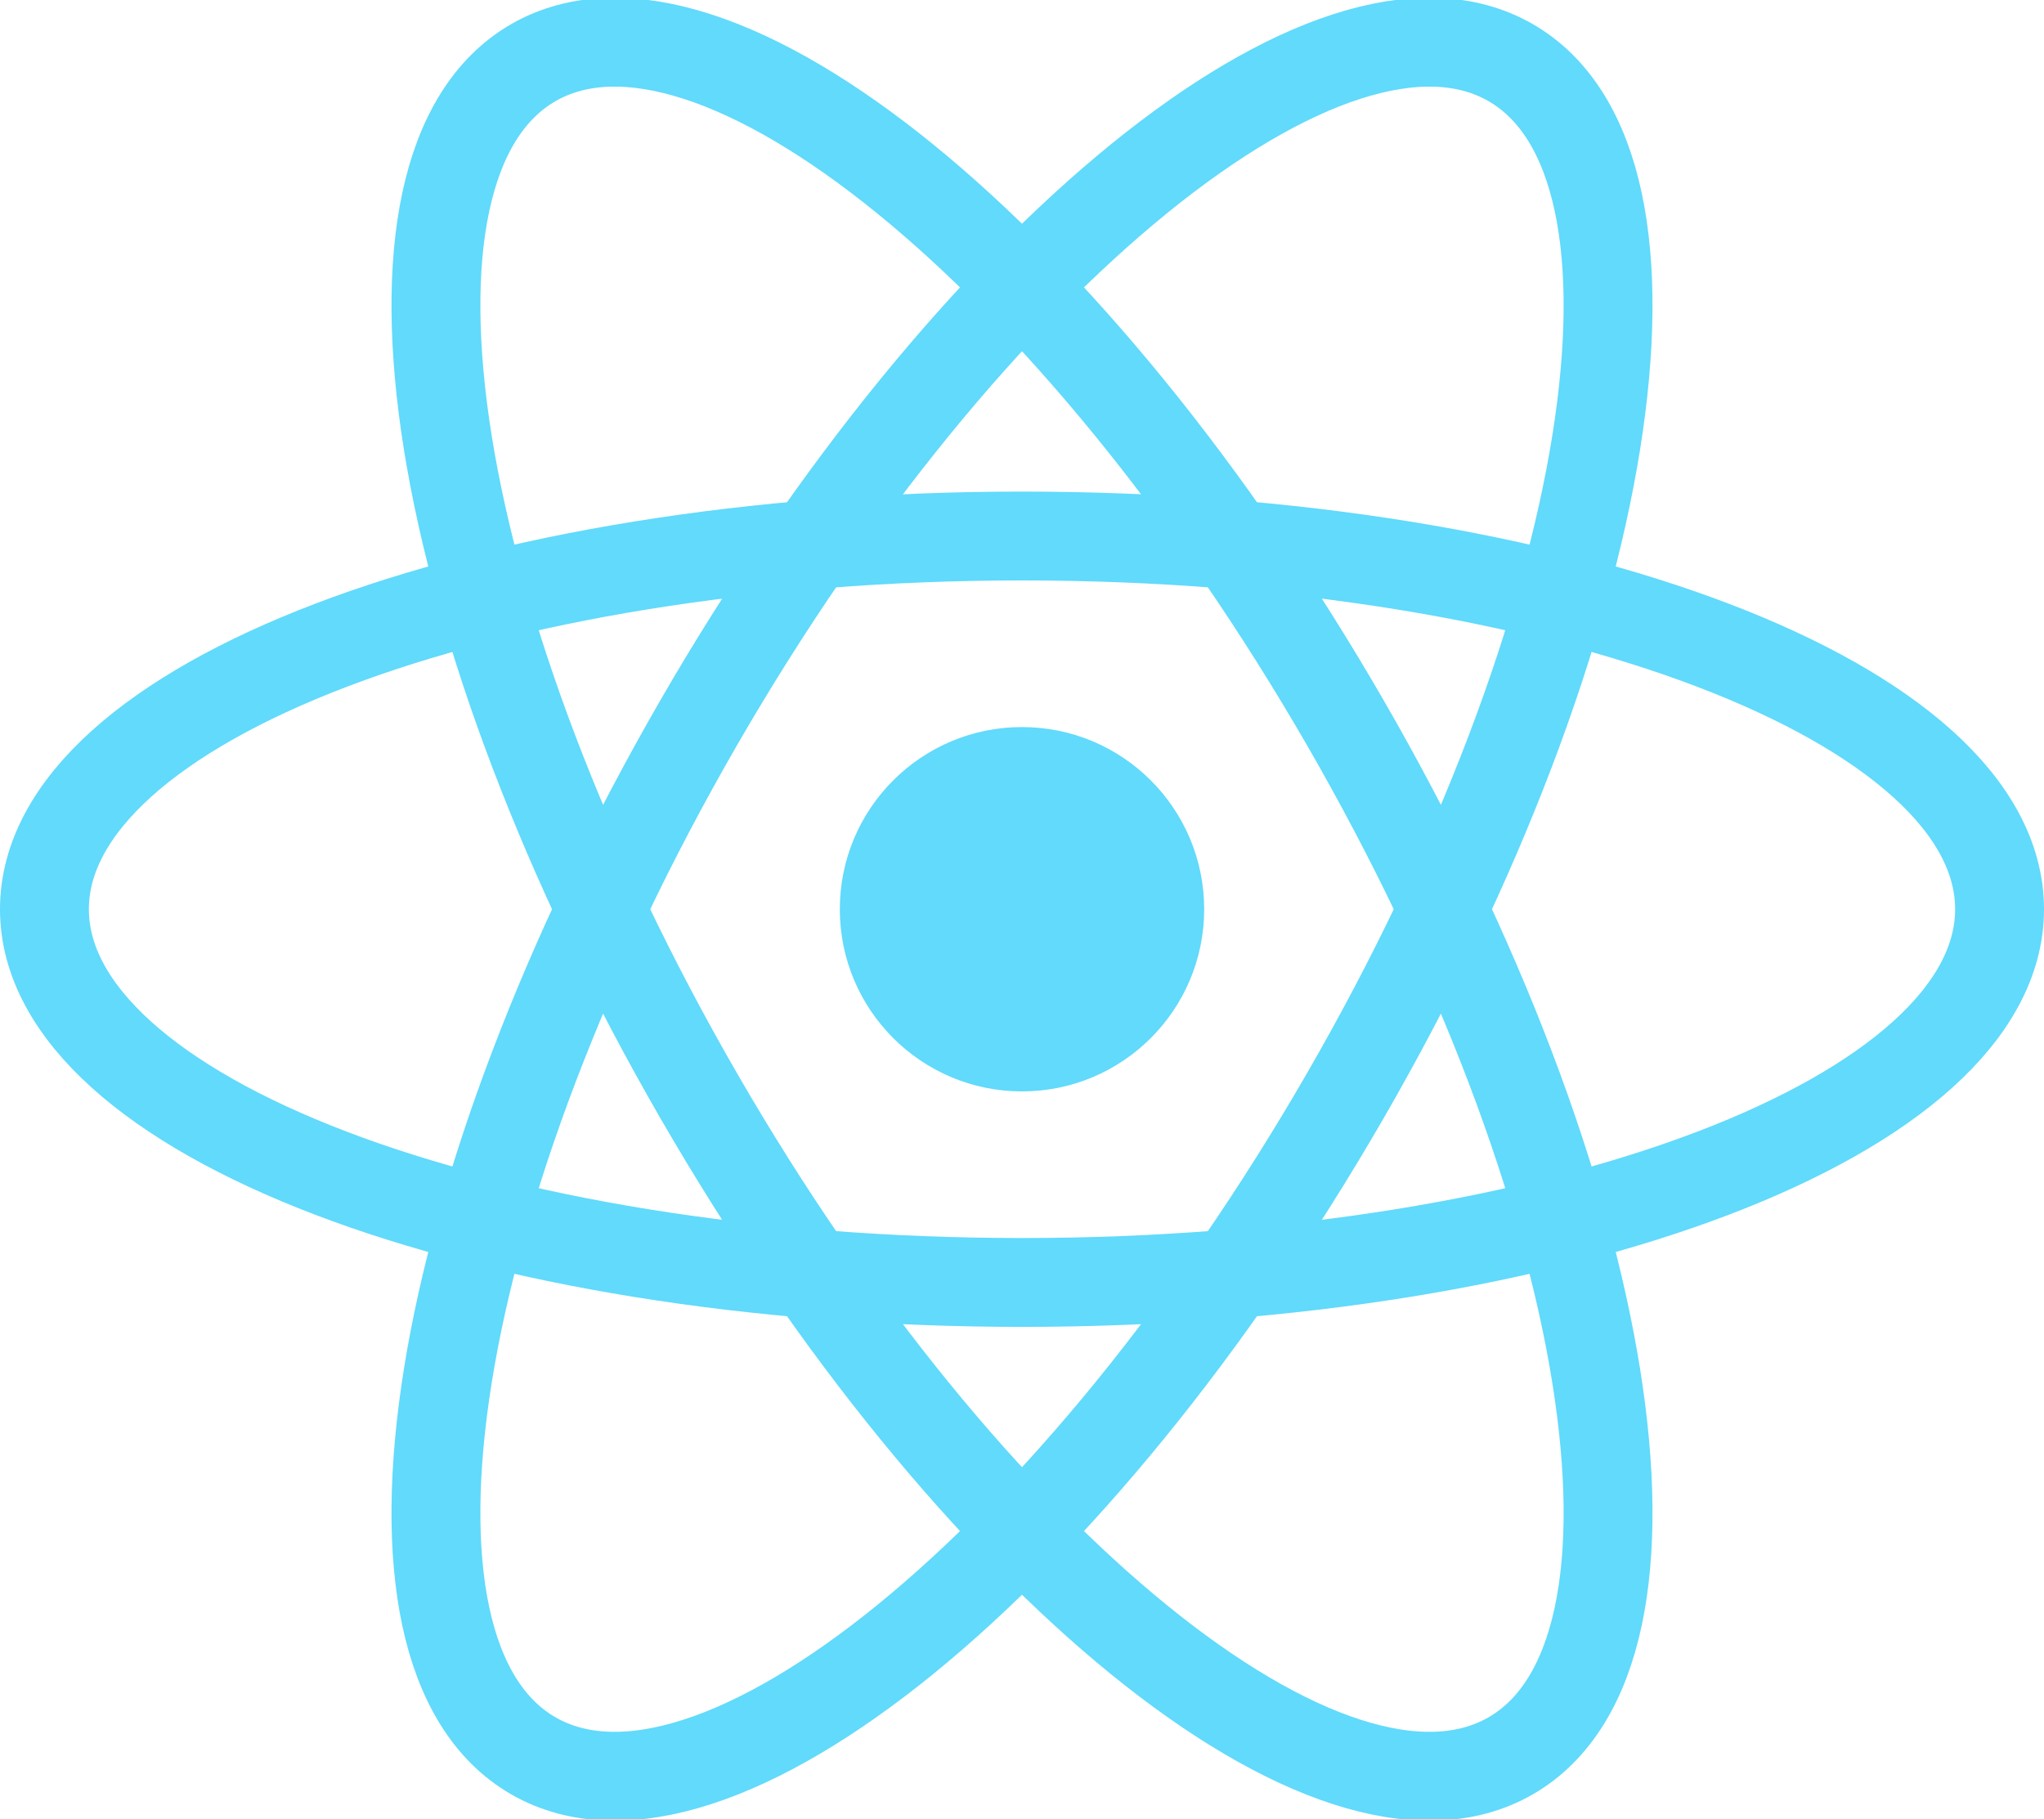
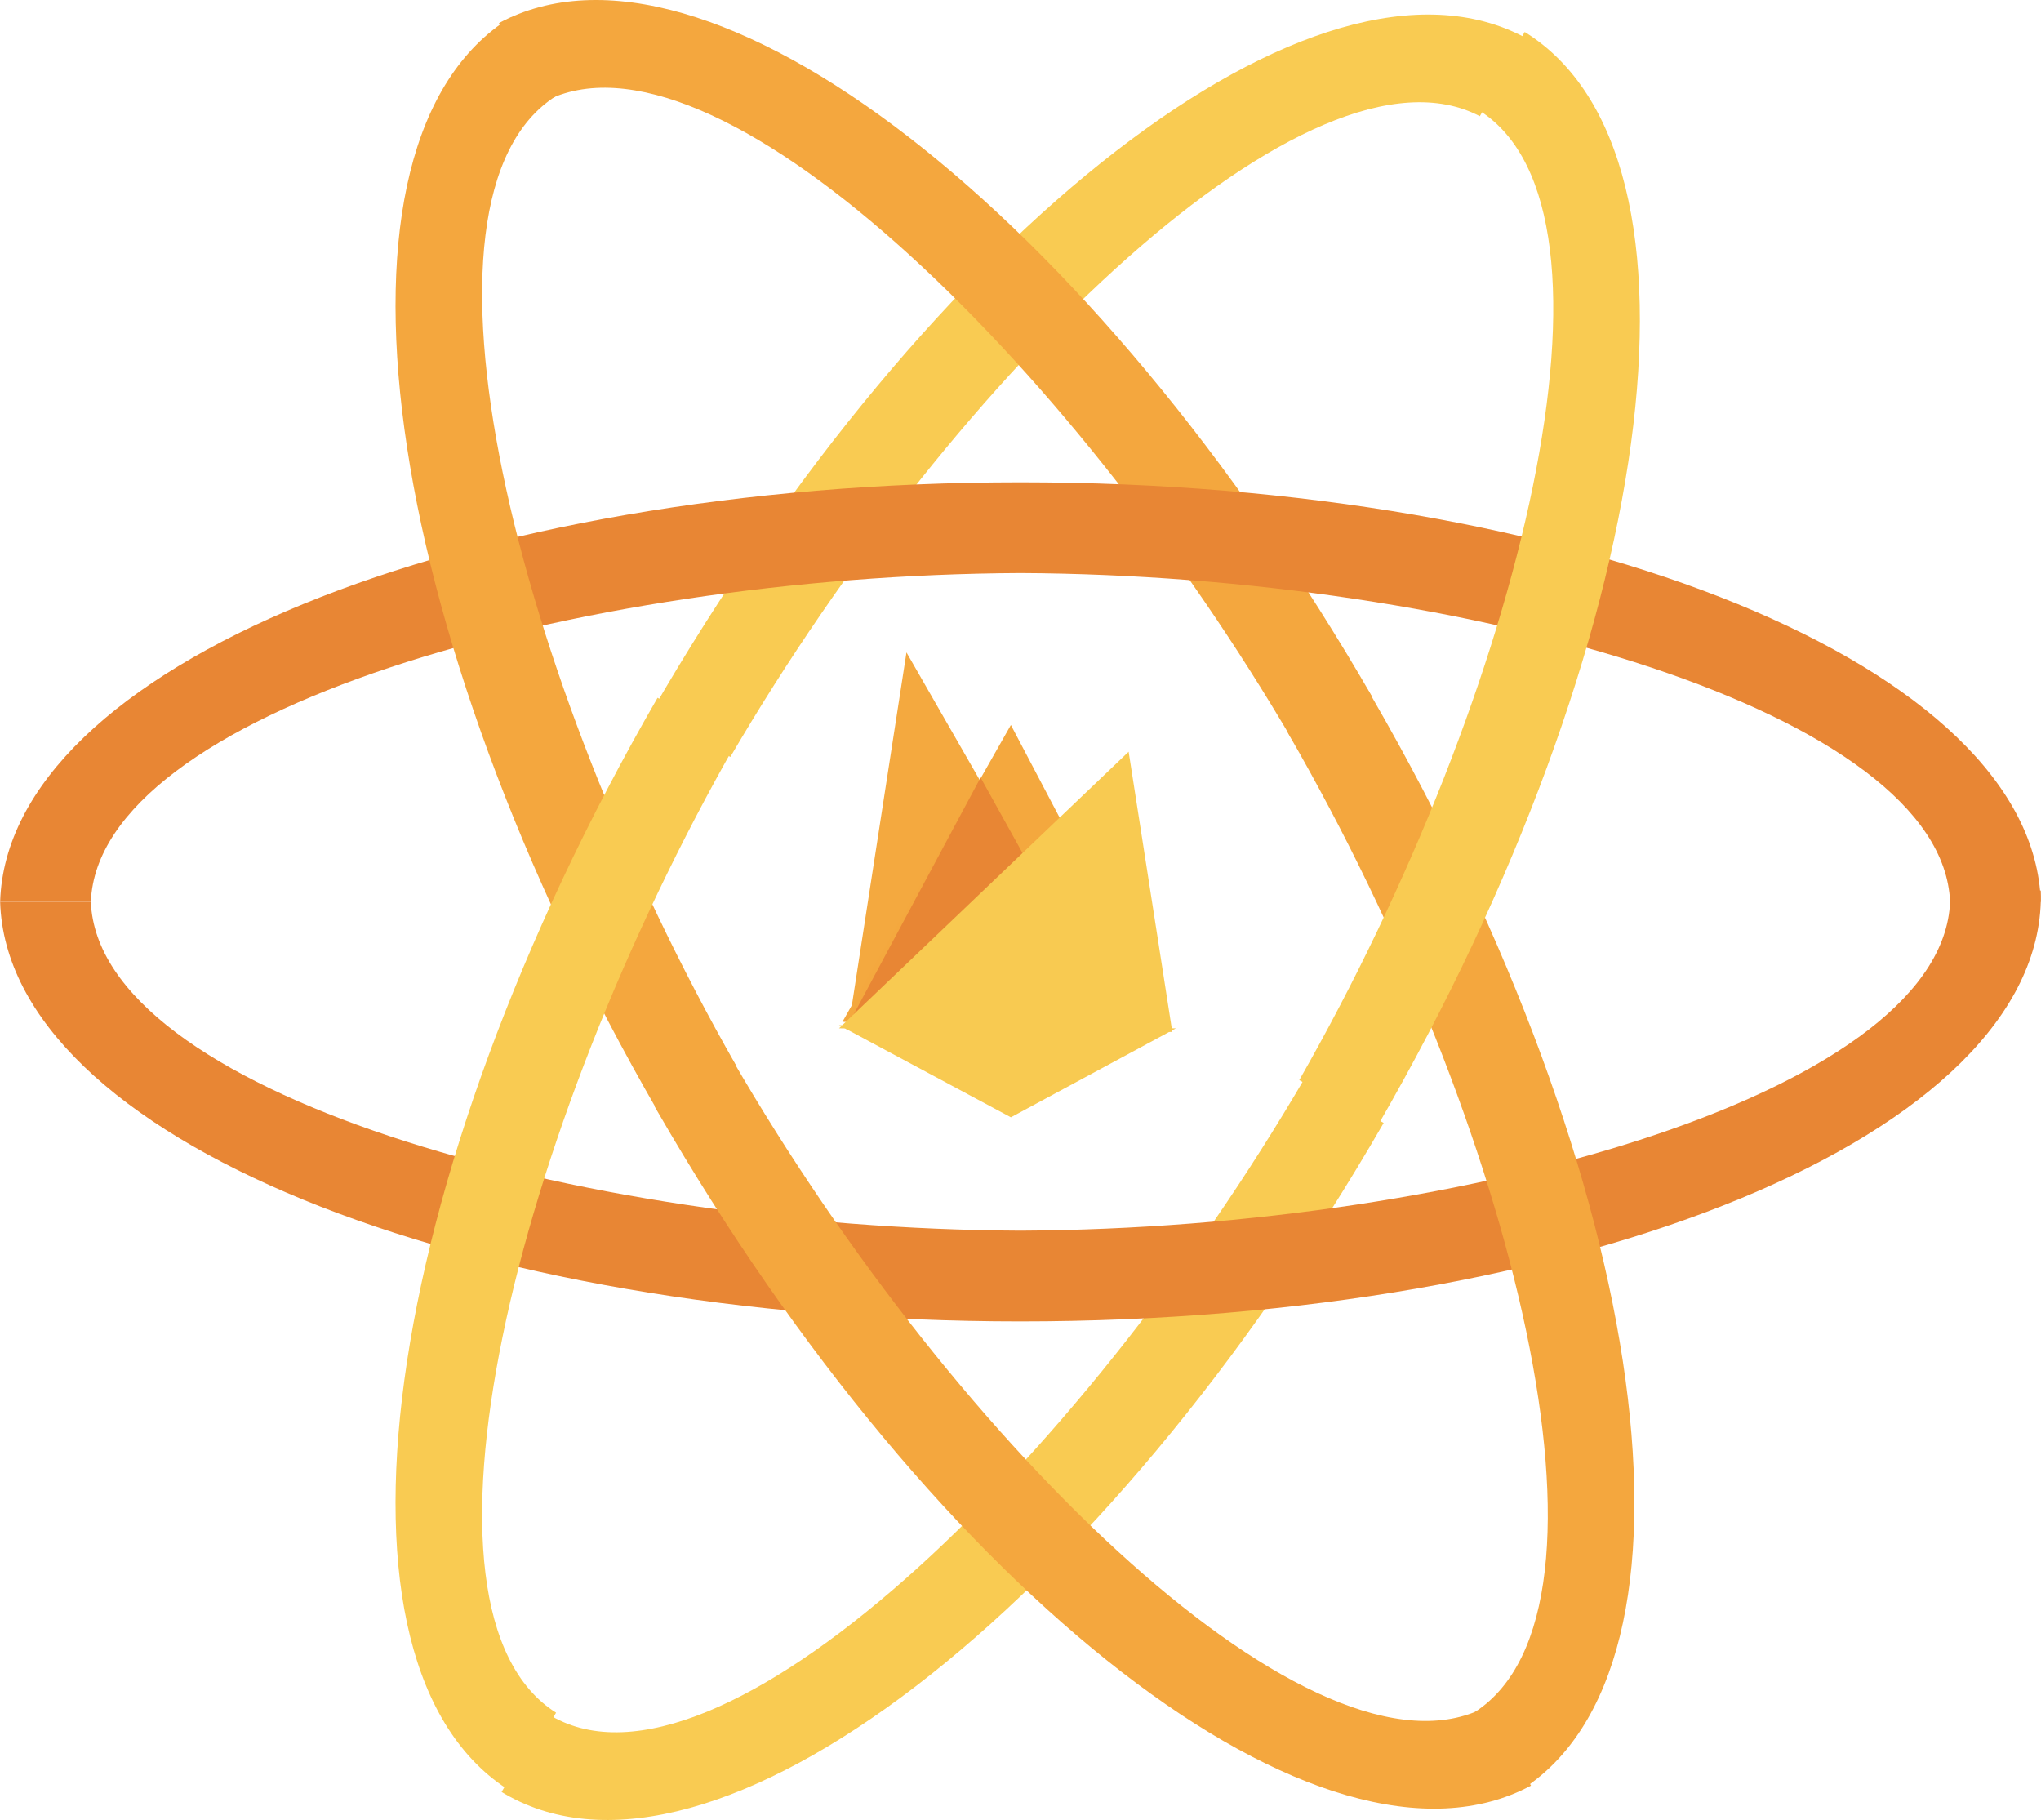
- <svg xmlns="http://www.w3.org/2000/svg" viewBox="-11.5 -10.232 23 20.463">
-   <circle cx="0" cy="0" r="2.05" fill="#61dafb" />
-   <g stroke="#61dafb" stroke-width="1" fill="none">
-     <ellipse rx="11" ry="4.2" />
-     <ellipse rx="11" ry="4.2" transform="rotate(60)" />
-     <ellipse rx="11" ry="4.2" transform="rotate(120)" />
-   </g>
+ <svg xmlns="http://www.w3.org/2000/svg" width="2500" height="2229" viewBox="1.008 18.463 180 160.509">
+   <path fill="#F4A93F" d="M80.95 76l19.202 33.45-24.243-.872L80.95 76z" />
+   <path fill="#F4A83E" d="M90.16 82.4l14.234 27.05-29.091-.872L90.16 82.4z" />
+   <path fill="#E88634" d="M87.489 87.038L99.94 109.45l-24.333-.243 11.882-22.169z" />
+   <path fill="#F8CA51" d="M100.546 84.758l3.849 24.692L75 109.152l25.546-24.394z" />
+   <path fill="#F8CA51" d="M90.16 117l14.555-7.848L75 108.875 90.16 117z" />
+   <path fill="#E88634" d="M1.008 98C1.643 118.712 41.69 135 91 135v-8.002C51.309 126.8 9.675 114.643 9.008 98h-8z" />
+   <path fill="#F9CB52" d="M135.523 21.782c-18.254-9.806-52.383 16.733-77.04 59.436l6.93 4.001c20.016-34.275 51.363-64.252 66.109-56.508l4.001-6.929z" />
+   <path fill="#E88634" d="M1.008 98C1.643 77.288 41.69 61 91 61v8.002C51.309 69.2 9.675 81.358 9.008 98h-8z" />
+   <path fill="#F4A73E" d="M46.043 20c-17.62 10.906-11.702 53.732 12.953 96.436l6.93-4.002C46.251 77.963 35.964 35.827 50.043 26.93l-4-6.93z" />
+   <path fill="#F9CB52" d="M46.043 176.436C28.423 165.53 34.34 122.703 58.996 80l6.93 4.001c-19.675 34.472-29.962 76.608-15.883 85.506l-4 6.929z" />
+   <path fill="#F4A73E" d="M45 20.5c18.255-9.806 52.384 16.732 77.04 59.436l-6.931 4C95.093 49.662 63.746 19.687 49 27.43l-4-6.93z" />
+   <path fill="#E88634" d="M181 98c-.635-20.712-40.684-37-89.992-37v8.002C130.698 69.2 172.333 81.358 173 98h8z" />
+   <path fill="#F9CB52" d="M45.241 176.501c.107.065.214.129.322.19 18.143 10.476 52.623-16.146 77.476-59.191l-6.893-4.066c-20.174 34.58-51.899 64.808-66.501 56.377a9.81 9.81 0 0 1-.437-.267l-3.967 6.957z" />
+   <path fill="#F4A73E" d="M136.036 175.938C117.779 185.738 83.653 159.2 59 116.5l-.26-.45 6.836-4.159c19.984 34.502 51.585 64.862 66.431 57.133l4.029 6.914z" />
+   <path fill="#E88634" d="M181 97c.005.166.008.333.008.5 0 20.95-40.295 37.5-90 37.5v-8.002c40.012-.198 82-12.555 82-29.403a9.8 9.8 0 0 0-.018-.595H181z" />
+   <path fill="#F4A73E" d="M135.005 176.43c17.608-10.914 11.688-53.734-12.962-96.43l-.439-.76-7.022 3.835.047.082c19.952 34.558 30.521 77.214 16.45 86.298l3.926 6.975z" />
+   <path fill="#F9CB52" d="M135.48 21.282c17.619 10.906 11.701 53.733-12.953 96.436l-6.93-4.001c19.676-34.472 29.961-76.608 15.883-85.506l4-6.929z" />
</svg>
